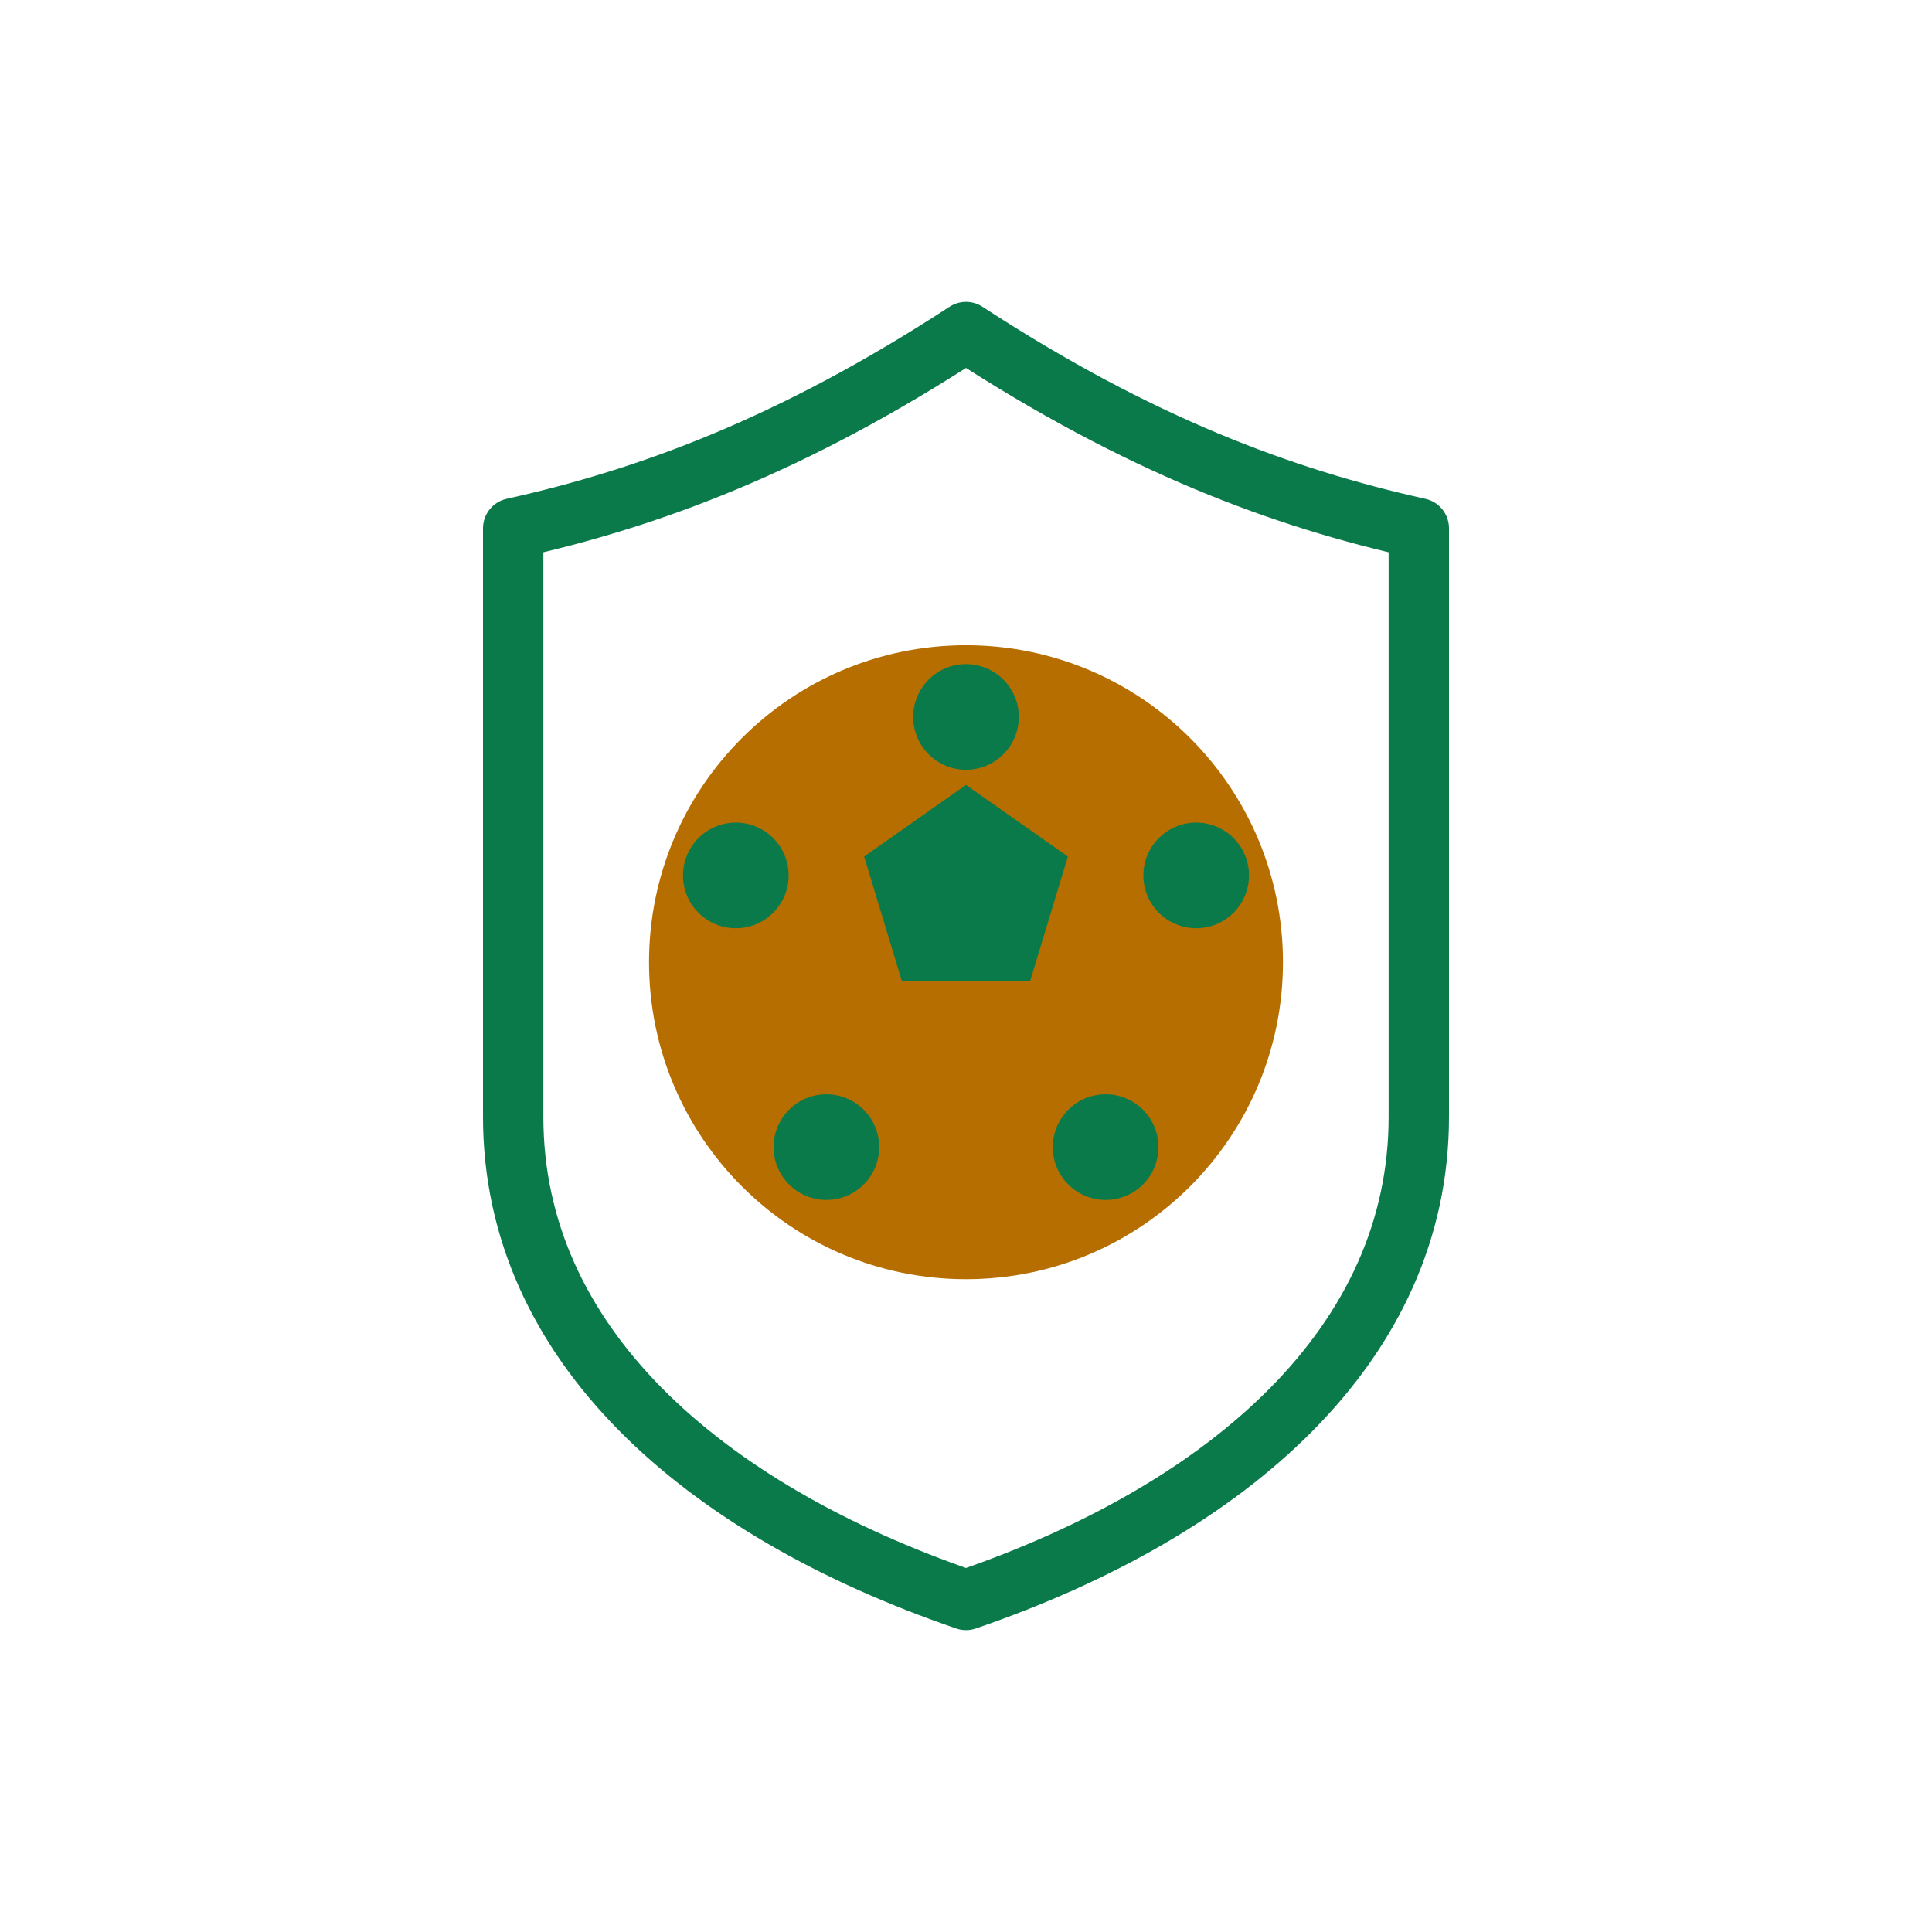
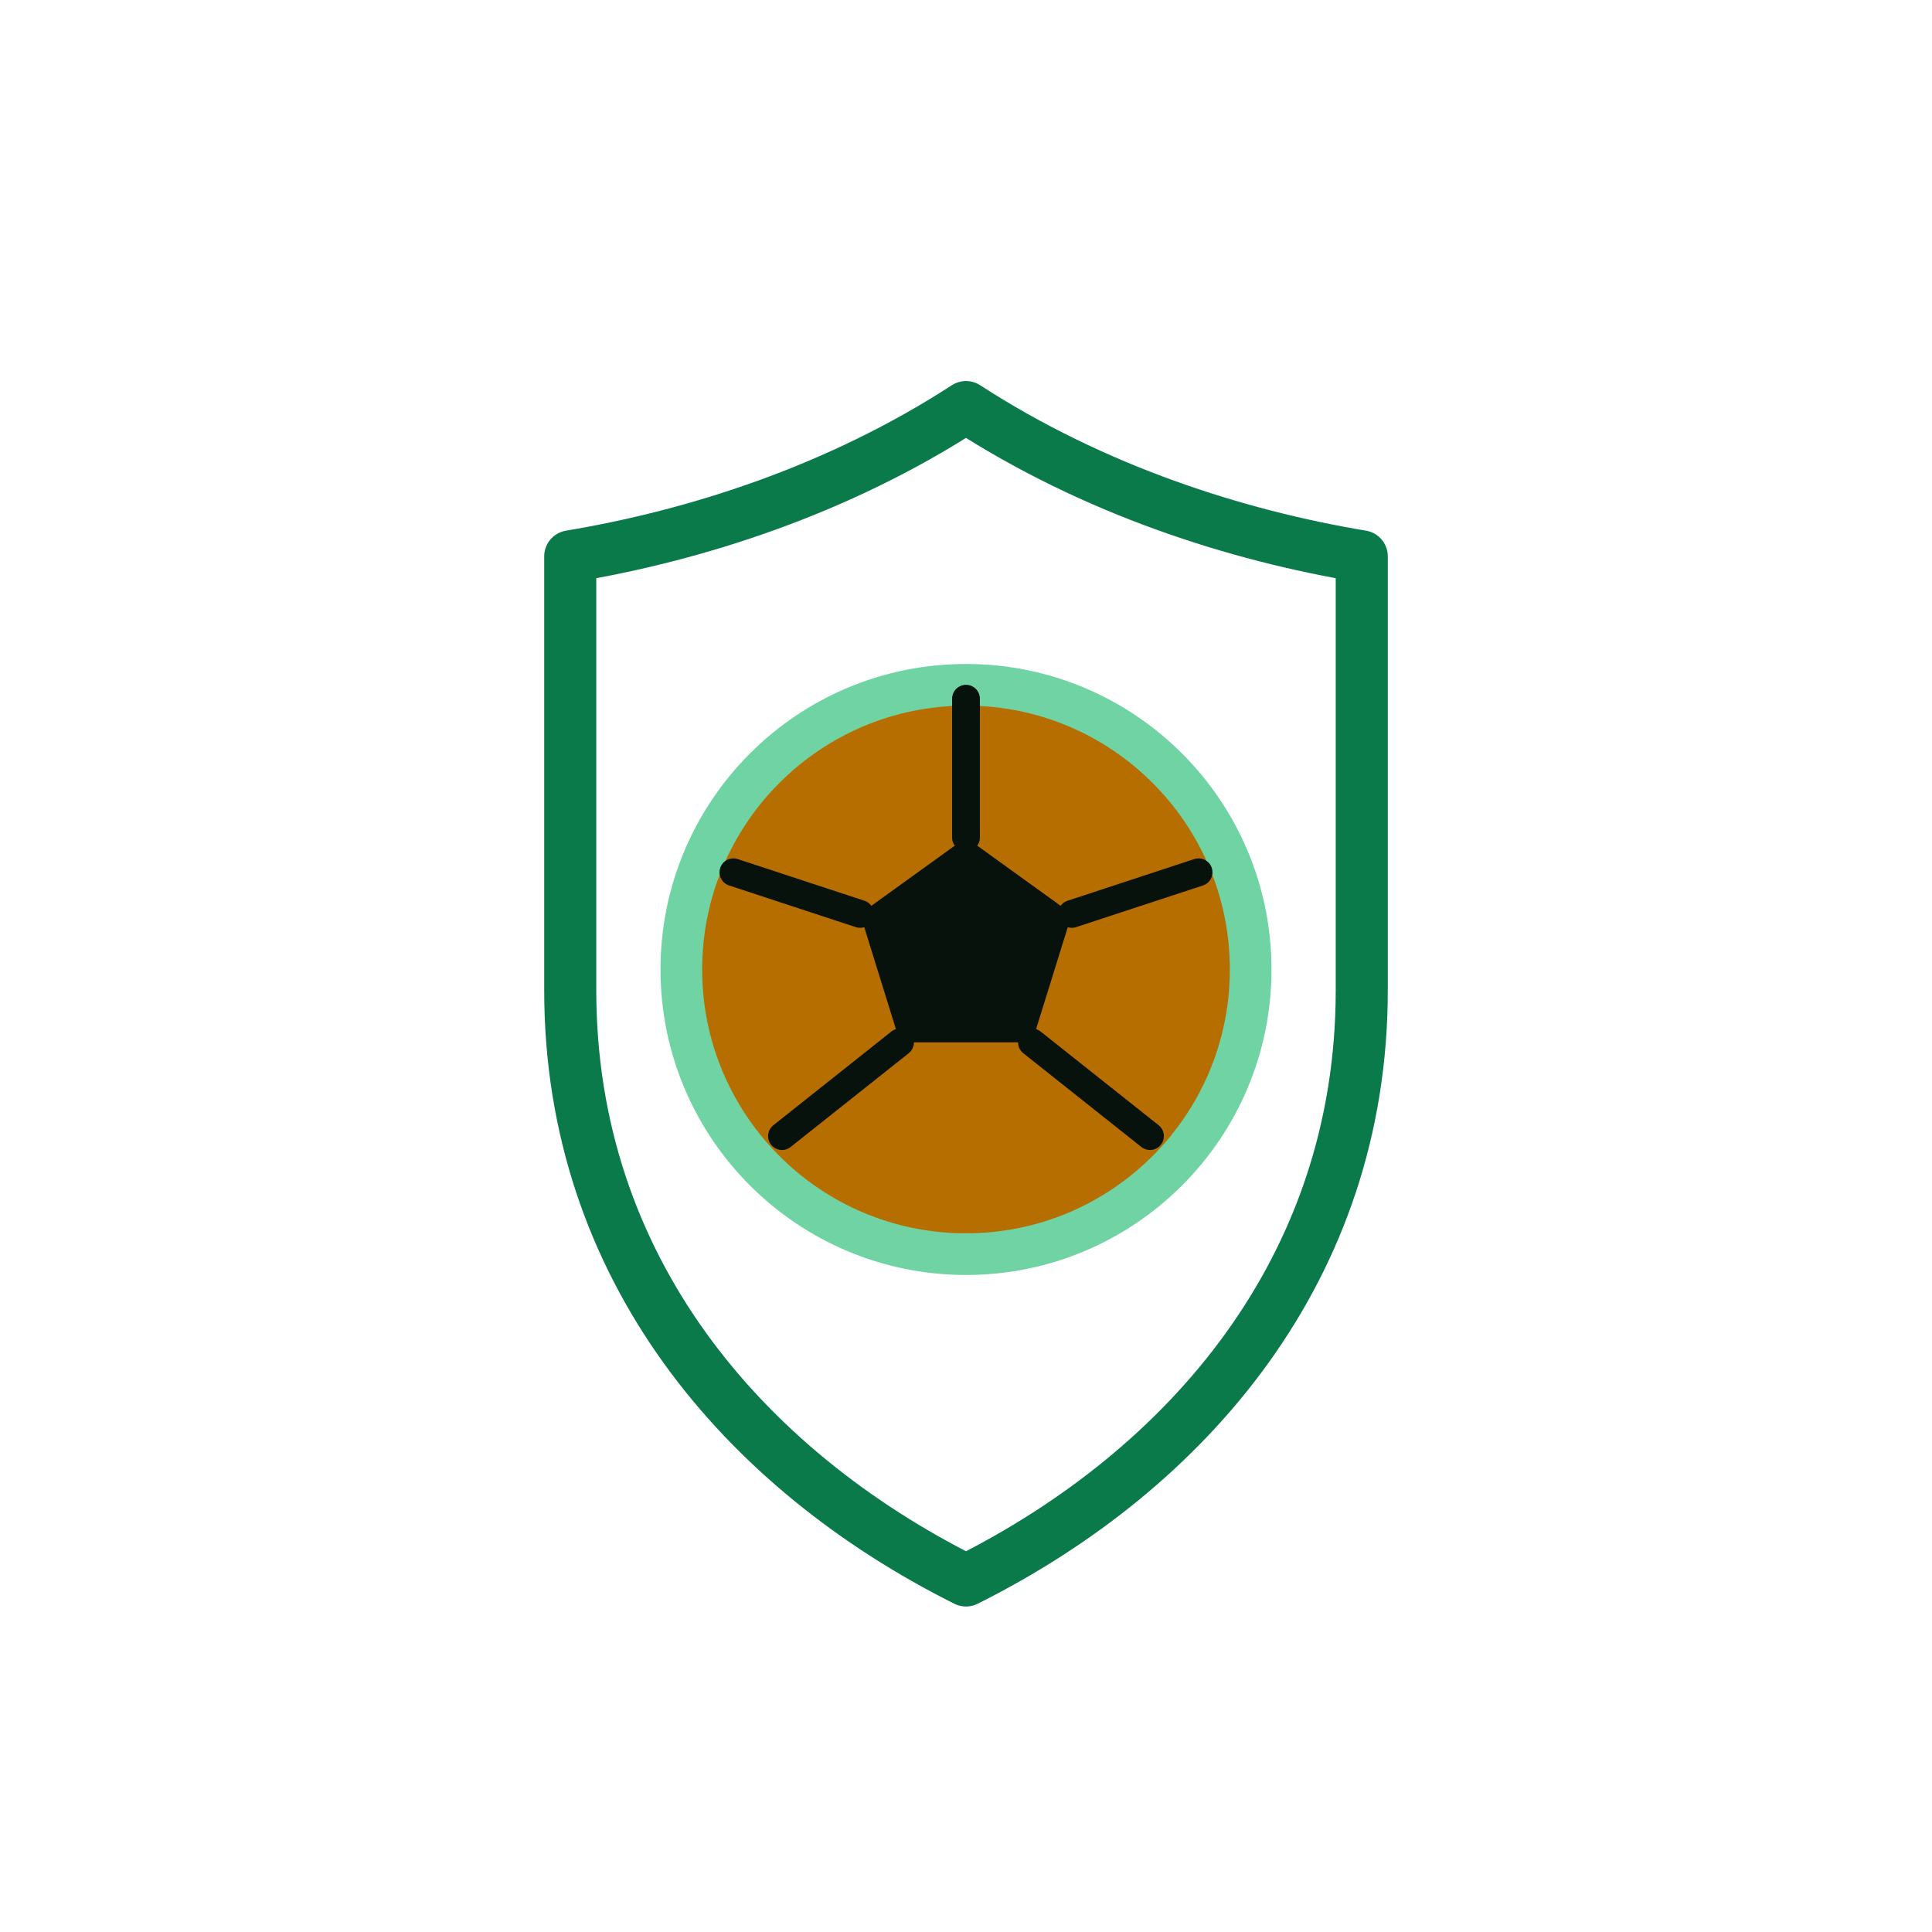
<svg xmlns="http://www.w3.org/2000/svg" viewBox="0 0 512 512" width="512" height="512">
-   <path d="M256 88 C210 118 172 132 136 140 L136 296 C136 356 186 400 256 424 C326 400 376 356 376 296 L376 140 C340 132 302 118 256 88 Z" fill="none" stroke="#0B7A4B" stroke-width="16" stroke-linejoin="round" />
-   <circle cx="256" cy="255" r="84" fill="#B76E00" />
-   <path d="M256 208 L283 227 L273 260 L239 260 L229 227 Z" fill="#0B7A4B" />
-   <circle cx="256" cy="190" r="14" fill="#0B7A4B" />
-   <circle cx="317" cy="232" r="14" fill="#0B7A4B" />
-   <circle cx="293" cy="304" r="14" fill="#0B7A4B" />
-   <circle cx="219" cy="304" r="14" fill="#0B7A4B" />
-   <circle cx="195" cy="232" r="14" fill="#0B7A4B" />
+   <g transform="translate(256 256) scale(0.46) translate(-512 -512)">
+     <path d="M512 190 C438 238 356 264 284 276 L284 526 C284 686 384 802 512 866 C640 802 740 686 740 526 L740 276 C668 264 586 238 512 190 Z" fill="none" stroke="#0B7A4B" stroke-width="30" stroke-linejoin="round" />
+     <circle cx="512" cy="514" r="164" fill="#B76E00" stroke="#6FD3A4" stroke-width="24" />
+     <path d="M512 438 L573 482 L550 556 L474 556 L451 482 Z" fill="#07120D" />
+     <g stroke="#07120D" stroke-width="16" stroke-linecap="round">
+       <path d="M512 438 L512 358" />
+       <path d="M573 482 L646 458" />
+       <path d="M550 556 L618 610" />
+       <path d="M474 556 L406 610" />
+       <path d="M451 482 L378 458" />
+     </g>
+   </g>
</svg>
